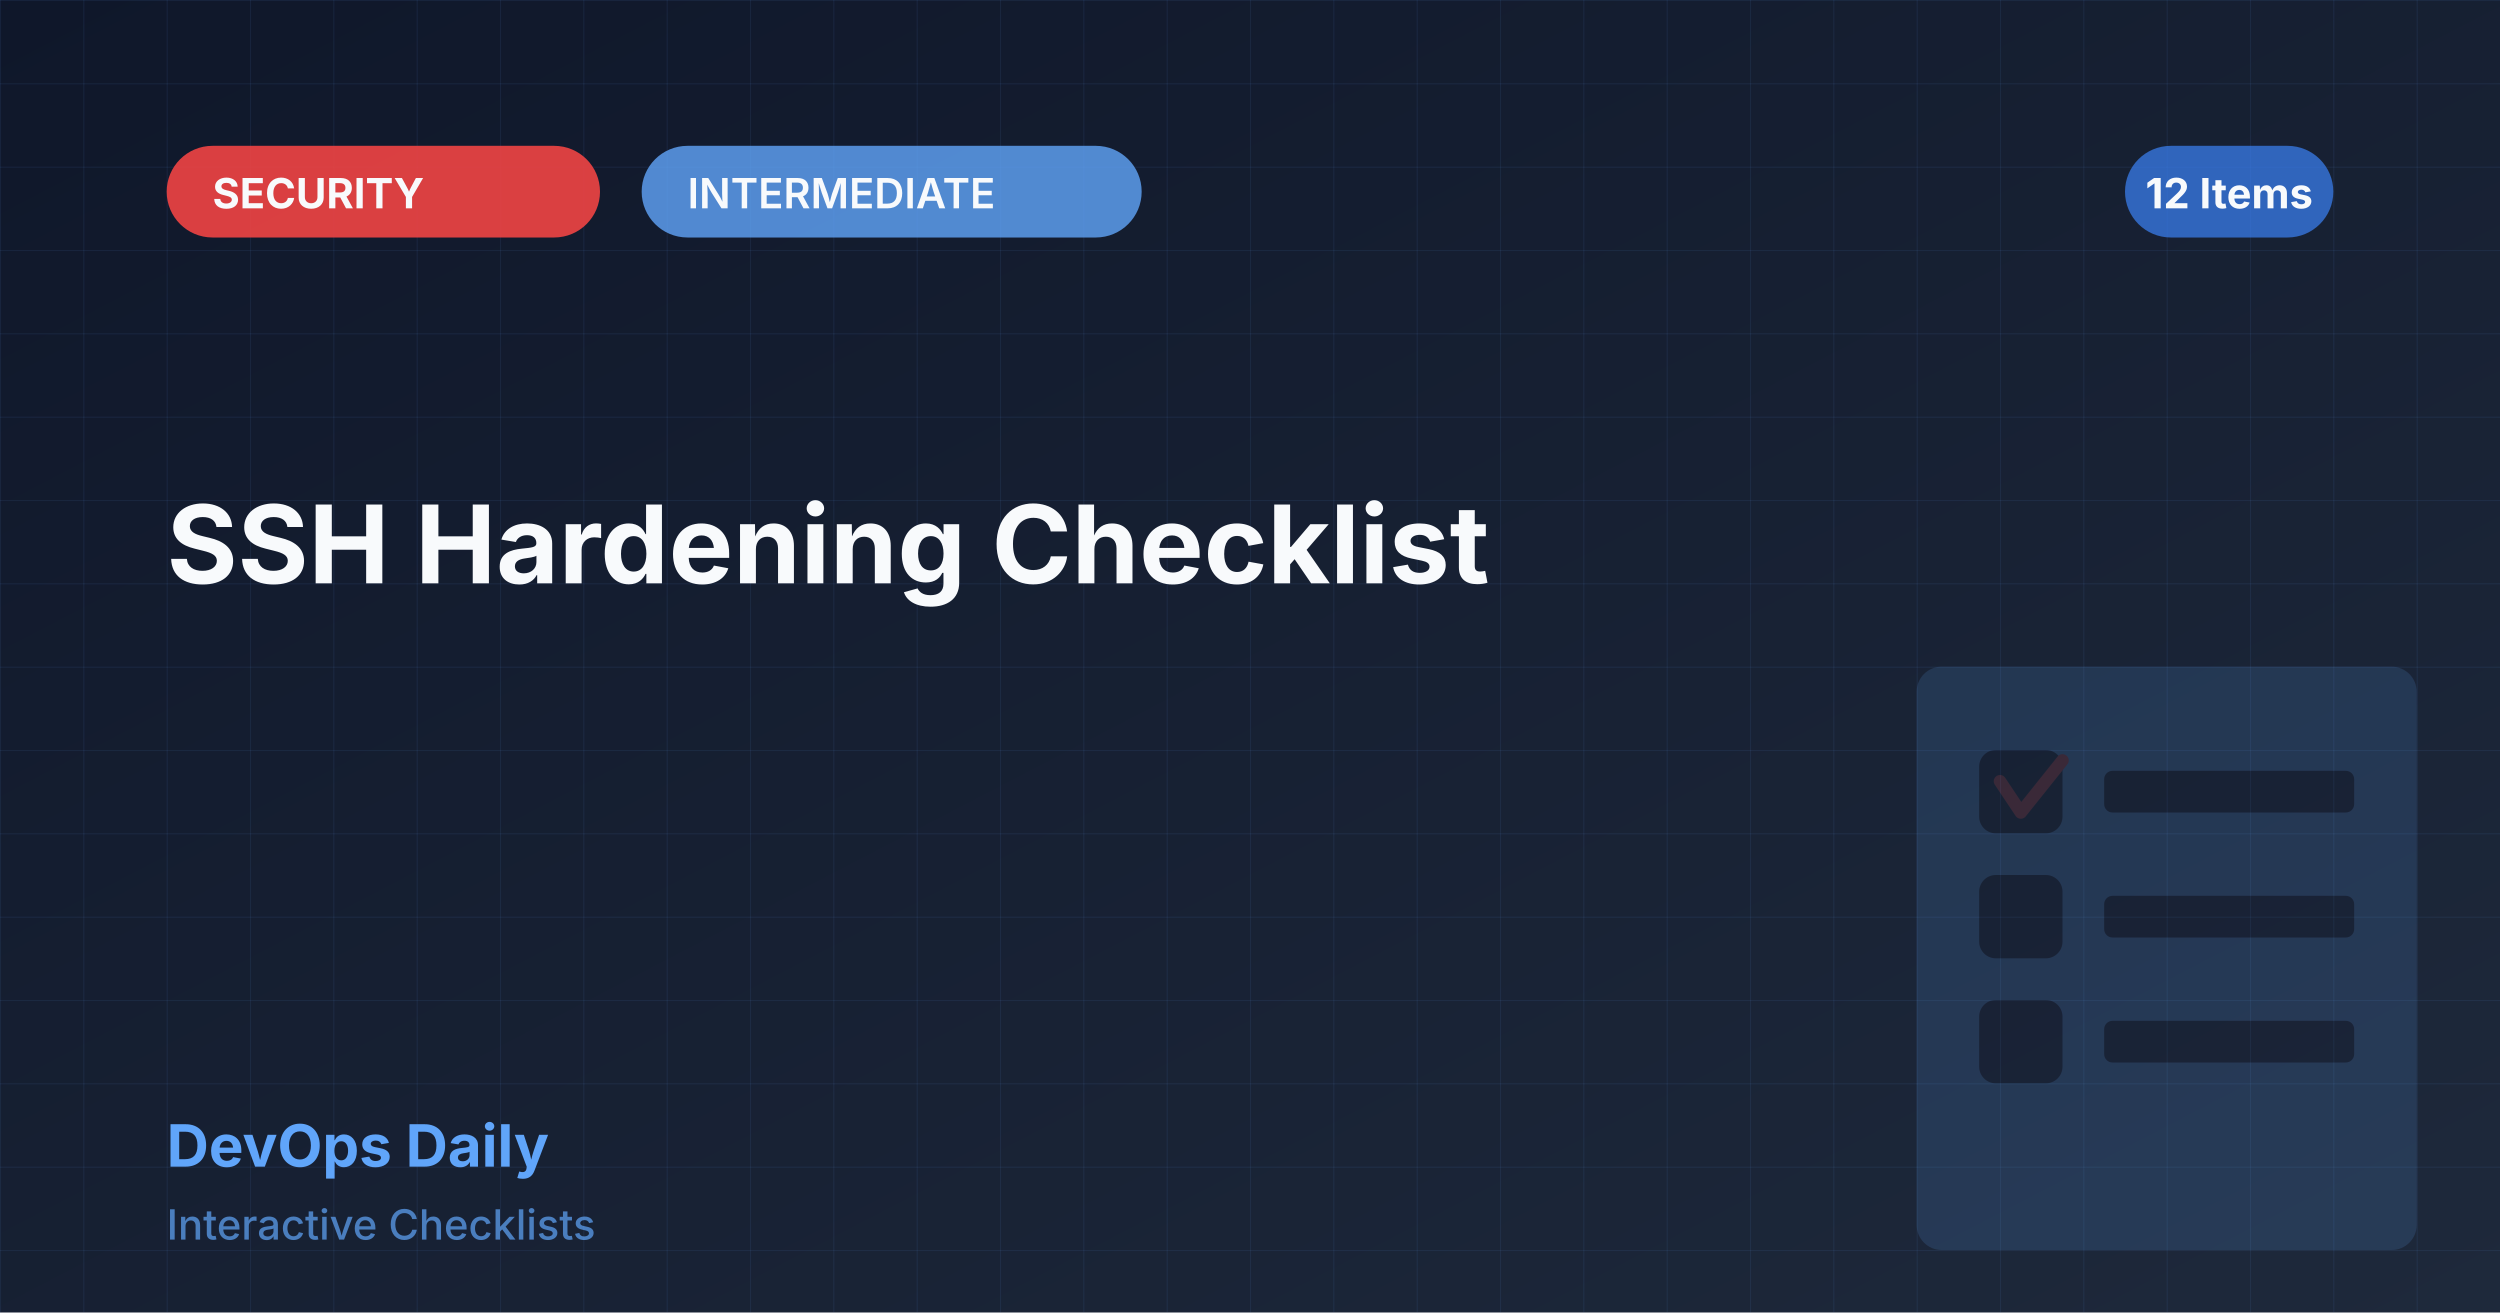
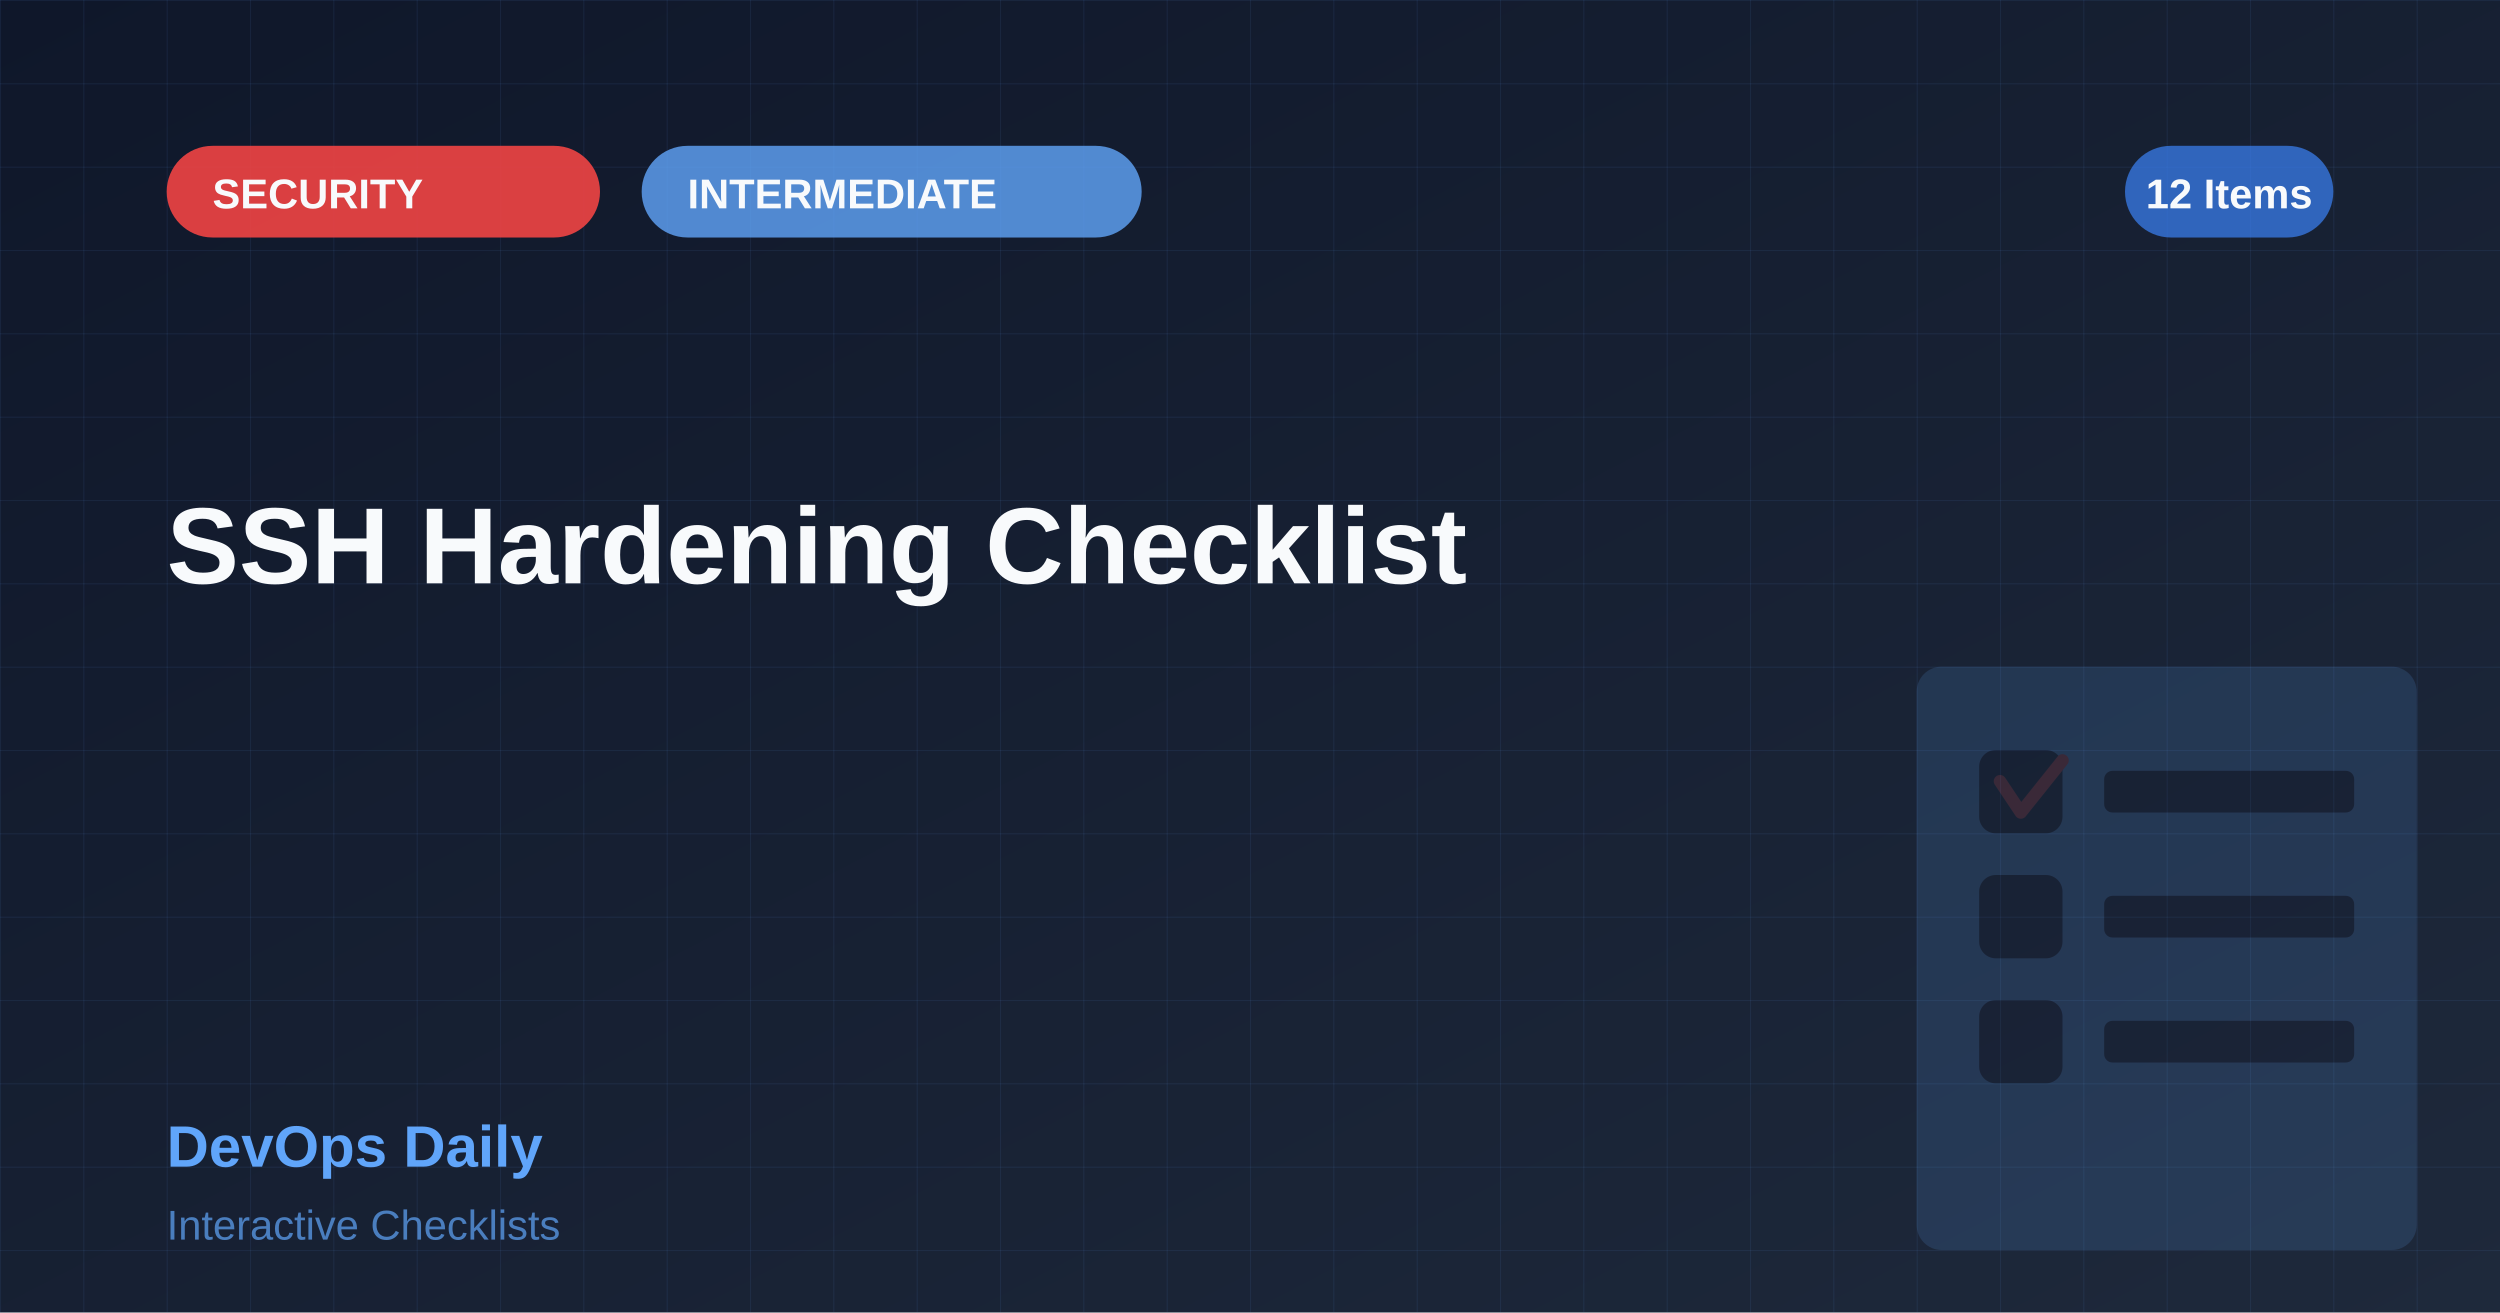
<svg xmlns="http://www.w3.org/2000/svg" width="1200" height="630">
  <defs>
    <linearGradient id="bgGradient" x1="0%" y1="0%" x2="100%" y2="100%">
      <stop offset="0%" style="stop-color:#0f172a;stop-opacity:1" />
      <stop offset="100%" style="stop-color:#1e293b;stop-opacity:1" />
    </linearGradient>
    <pattern id="grid" x="0" y="0" width="40" height="40" patternUnits="userSpaceOnUse">
      <line x1="0" y1="0" x2="0" y2="40" stroke="#60a5fa" stroke-width="1" opacity="0.08" />
      <line x1="0" y1="0" x2="40" y2="0" stroke="#60a5fa" stroke-width="1" opacity="0.08" />
    </pattern>
    <filter id="glow">
      <feGaussianBlur stdDeviation="3" result="coloredBlur" />
      <feMerge>
        <feMergeNode in="coloredBlur" />
        <feMergeNode in="SourceGraphic" />
      </feMerge>
    </filter>
  </defs>
  <rect width="1200" height="630" fill="url(#bgGradient)" />
  <rect width="1200" height="630" fill="url(#grid)" />
  <rect x="80" y="70" width="208" height="44" rx="22" fill="#ef4444" opacity="0.9" />
-   <text x="102" y="100" font-family="system-ui, -apple-system, sans-serif" font-size="20" font-weight="bold" fill="#f8fafc">SECURITY</text>
+   <text x="102" y="100" font-family="Arial, sans-serif" font-size="20" font-weight="bold" fill="#f8fafc">SECURITY</text>
  <rect x="308" y="70" width="240" height="44" rx="22" fill="#60a5fa" opacity="0.8" />
-   <text x="330" y="100" font-family="system-ui, -apple-system, sans-serif" font-size="20" font-weight="600" fill="#f8fafc">INTERMEDIATE</text>
+   <text x="330" y="100" font-family="Arial, sans-serif" font-size="20" font-weight="600" fill="#f8fafc">INTERMEDIATE</text>
  <rect x="1020" y="70" width="100" height="44" rx="22" fill="#3b82f6" opacity="0.7" />
-   <text x="1070" y="100" font-family="system-ui, -apple-system, sans-serif" font-size="20" font-weight="bold" fill="#f8fafc" text-anchor="middle">12 Items</text>
+   <text x="1070" y="100" font-family="Arial, sans-serif" font-size="20" font-weight="bold" fill="#f8fafc" text-anchor="middle">12 Items</text>
  <g opacity="0.15">
    <rect x="920" y="320" width="240" height="280" rx="12" fill="#60a5fa" />
    <rect x="950" y="360" width="40" height="40" rx="8" fill="#0f172a" />
    <rect x="1010" y="370" width="120" height="20" rx="4" fill="#0f172a" />
    <rect x="950" y="420" width="40" height="40" rx="8" fill="#0f172a" />
    <rect x="1010" y="430" width="120" height="20" rx="4" fill="#0f172a" />
    <rect x="950" y="480" width="40" height="40" rx="8" fill="#0f172a" />
    <rect x="1010" y="490" width="120" height="20" rx="4" fill="#0f172a" />
    <polyline points="960,375 970,390 990,365" stroke="#ef4444" stroke-width="6" fill="none" stroke-linecap="round" stroke-linejoin="round" />
  </g>
-   <text x="80" y="280" font-family="system-ui, -apple-system, sans-serif" font-size="52" font-weight="bold" fill="#f8fafc">SSH Hardening Checklist</text>
-   <text x="80" y="560" font-family="system-ui, -apple-system, sans-serif" font-size="28" font-weight="bold" fill="#60a5fa">DevOps Daily</text>
-   <text x="80" y="595" font-family="system-ui, -apple-system, sans-serif" font-size="20" font-weight="500" fill="#60a5fa" opacity="0.7">Interactive Checklists</text>
+   <text x="80" y="280" font-family="Arial, sans-serif" font-size="52" font-weight="bold" fill="#f8fafc">SSH Hardening Checklist</text>
+   <text x="80" y="560" font-family="Arial, sans-serif" font-size="28" font-weight="bold" fill="#60a5fa">DevOps Daily</text>
+   <text x="80" y="595" font-family="Arial, sans-serif" font-size="20" font-weight="500" fill="#60a5fa" opacity="0.7">Interactive Checklists</text>
</svg>
